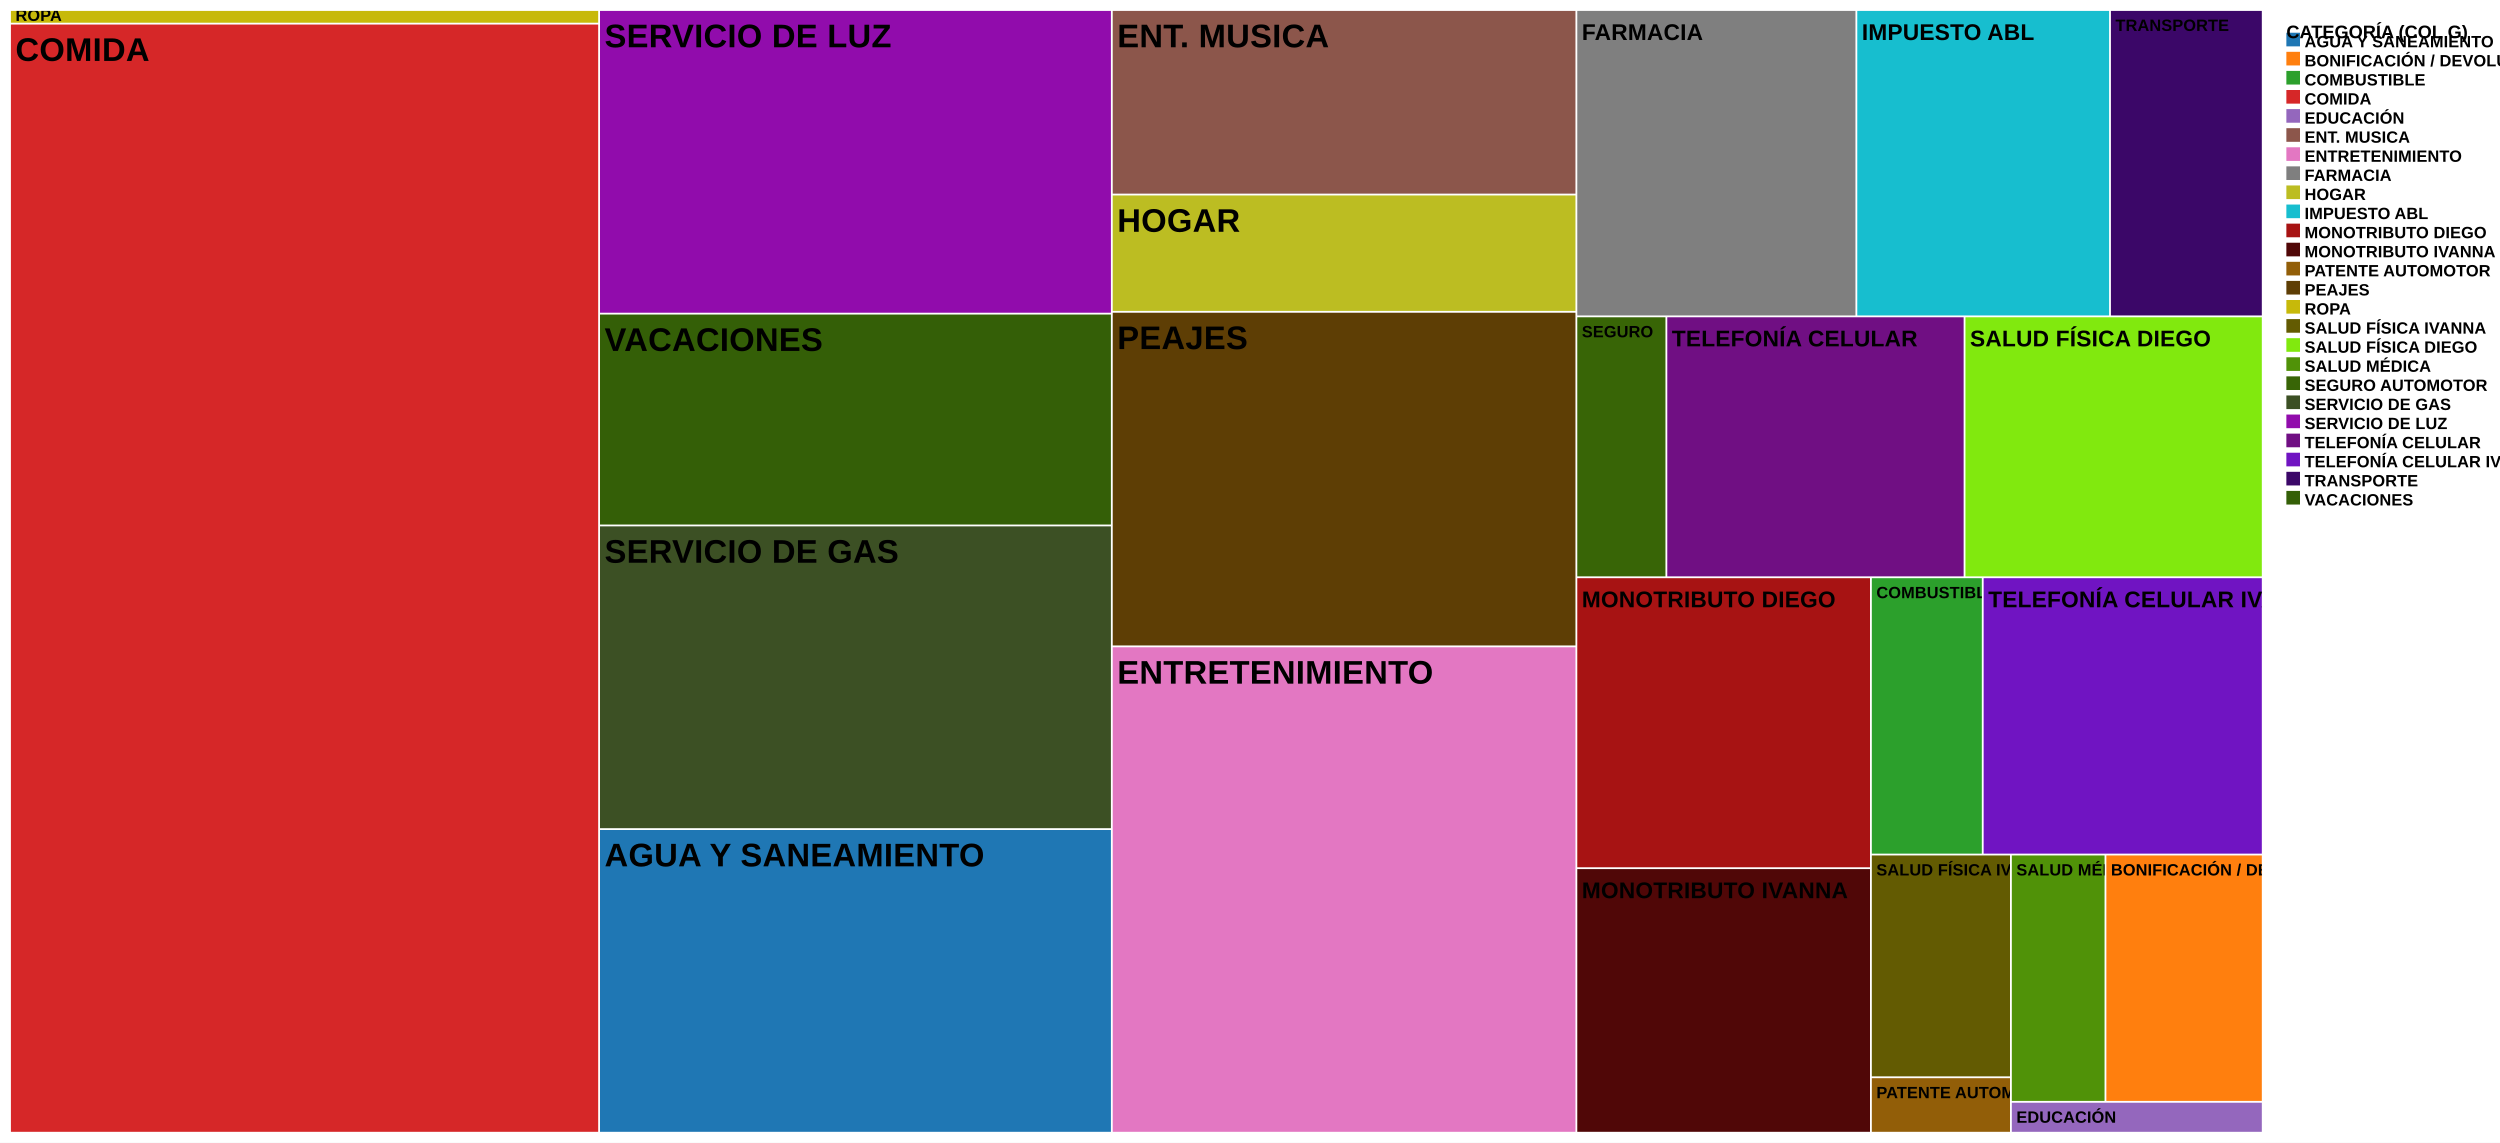
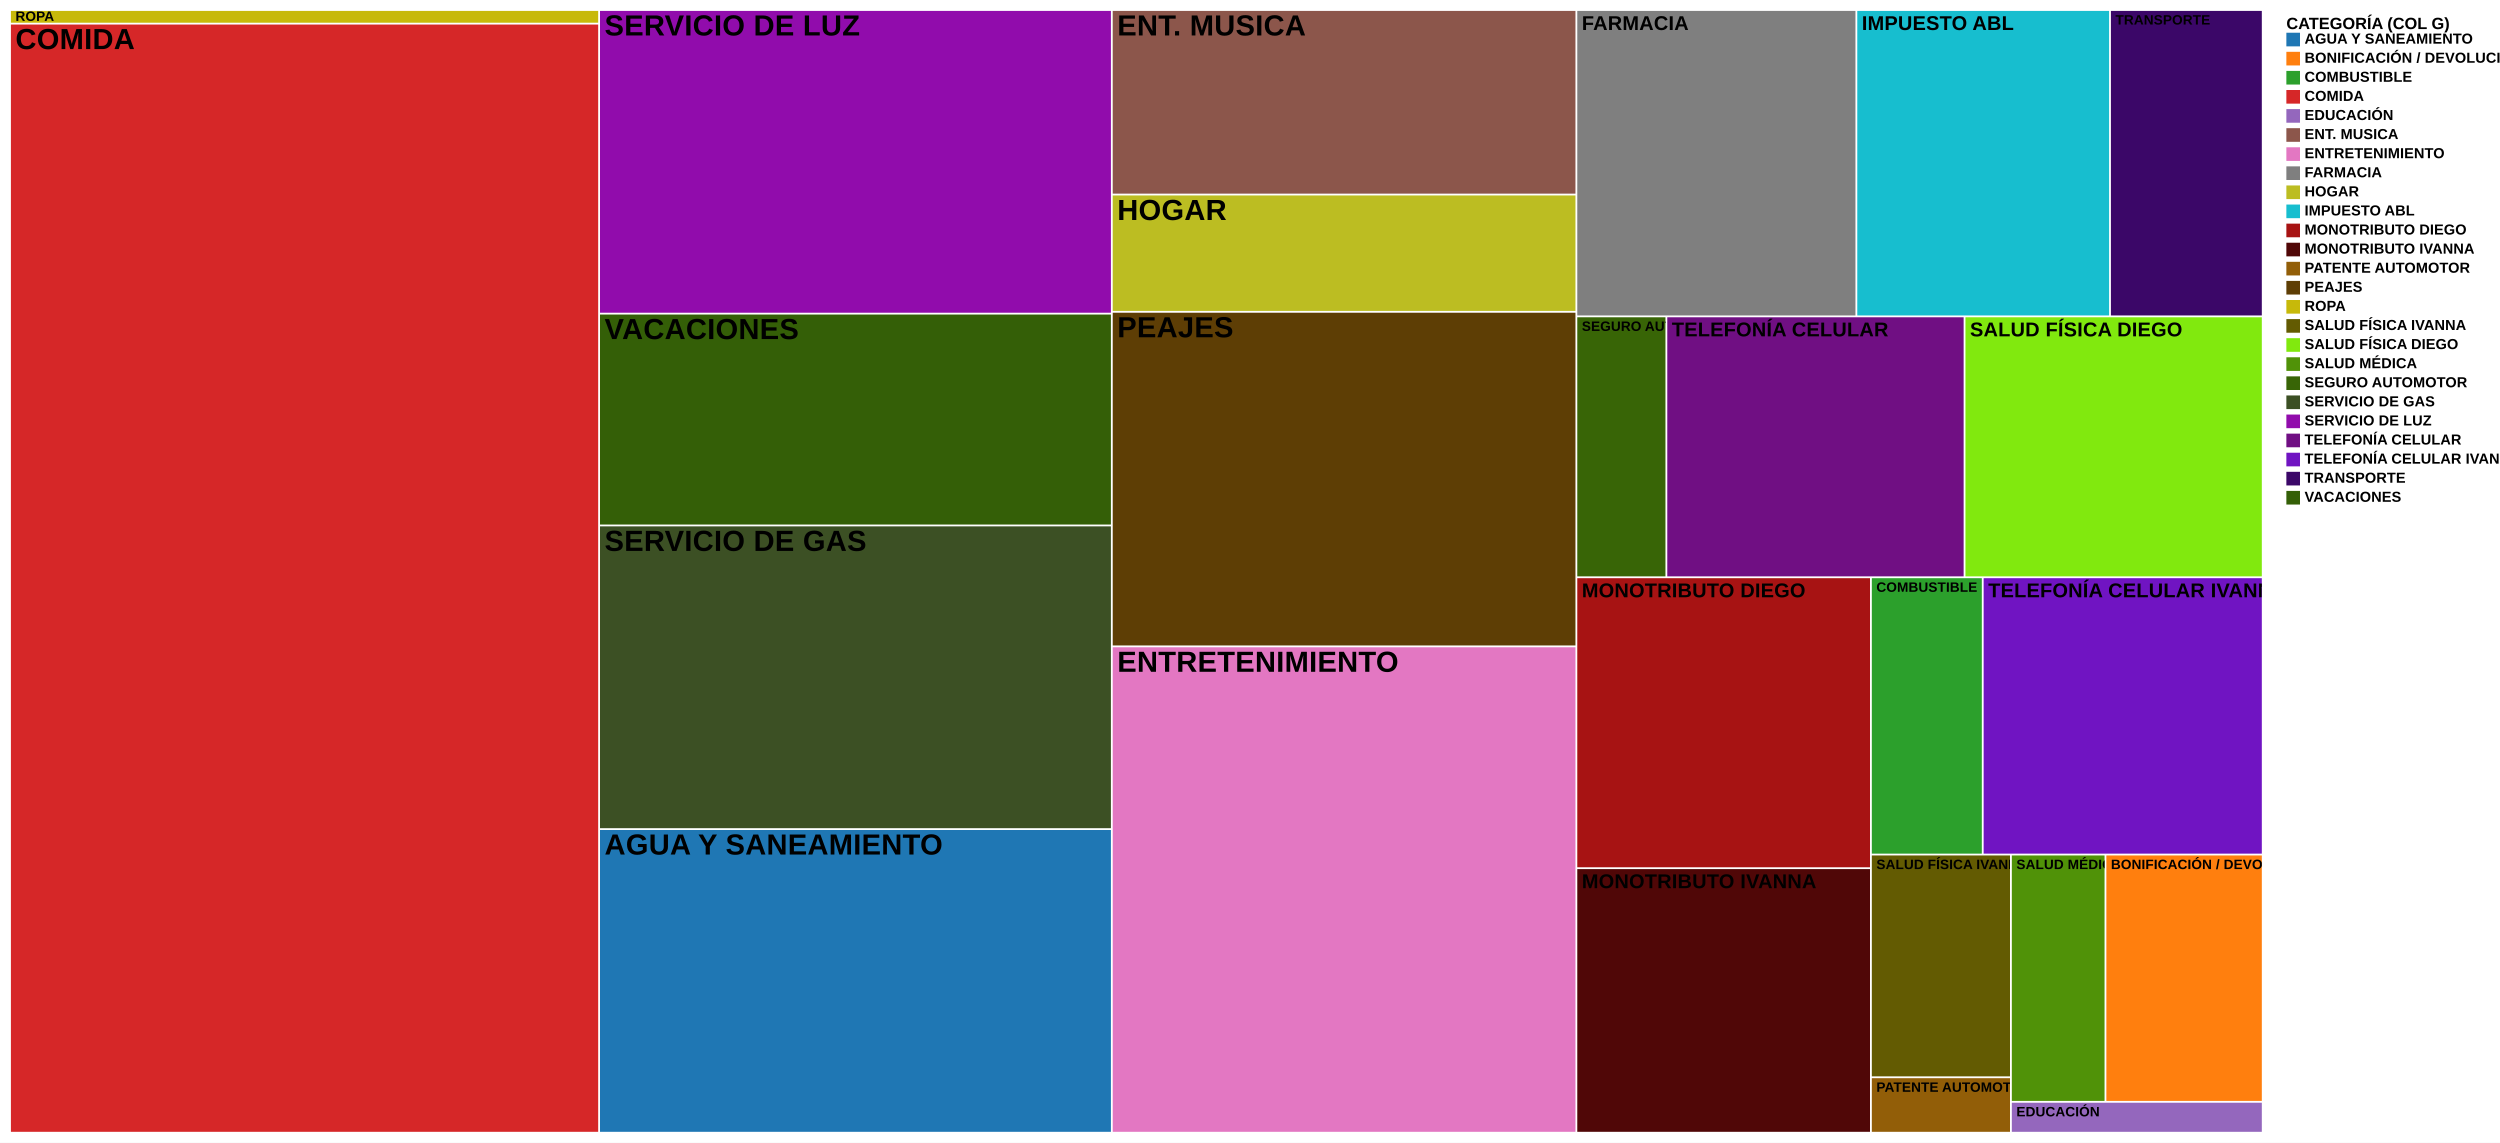
<svg xmlns="http://www.w3.org/2000/svg" width="2750" height="1257" viewBox="0 0 2750 1257">
  <style>
  .txt, .legend-label, .legend-title { font-family: Arial, sans-serif; font-weight: 700; text-transform: uppercase; }
-   .txt { font-size: 36px; letter-spacing: .3px; }
-   .txt-medium { font-size: 25px; letter-spacing: .2px; }
-   .txt-compact { font-size: 18px; letter-spacing: .1px; }
-   .legend-label { font-size: 18px; letter-spacing: .1px; }
-   .legend-title { font-size: 20px; }
+   .txt { font-size: 32px; letter-spacing: .3px; }
+   .txt-medium { font-size: 22px; letter-spacing: .2px; }
+   .txt-compact { font-size: 15px; letter-spacing: .1px; }
+   .legend-label { font-size: 16px; letter-spacing: .1px; }
+   .legend-title { font-size: 18px; }
</style>
  <rect width="2750" height="1257" fill="#fff" />
  <g transform="translate(10,10)">
    <g>
      <g transform="translate(2,2)">
        <rect id="p0" fill="#c7b90a" width="646" height="13" />
        <clipPath id="c0">
          <use href="#p0" />
        </clipPath>
        <text class="txt txt-compact" clip-path="url(#c0)" x="5" y="11">ROPA</text>
      </g>
      <g transform="translate(2,17)">
        <rect id="p1" fill="#d62728" width="646" height="1218" />
        <clipPath id="c1">
          <use href="#p1" />
        </clipPath>
-         <text class="txt" clip-path="url(#c1)" x="5" y="40">COMIDA</text>
+         <text class="txt" clip-path="url(#c1)" x="5" y="27">COMIDA</text>
      </g>
      <g transform="translate(650,2)">
        <rect id="p2" fill="#910cac" width="562" height="332" />
        <clipPath id="c2">
          <use href="#p2" />
        </clipPath>
-         <text class="txt" clip-path="url(#c2)" x="5" y="40">SERVICIO DE LUZ</text>
+         <text class="txt" clip-path="url(#c2)" x="5" y="27">SERVICIO DE LUZ</text>
      </g>
      <g transform="translate(650,336)">
        <rect id="p3" fill="#345f07" width="562" height="231" />
        <clipPath id="c3">
          <use href="#p3" />
        </clipPath>
-         <text class="txt" clip-path="url(#c3)" x="5" y="40">VACACIONES</text>
+         <text class="txt" clip-path="url(#c3)" x="5" y="27">VACACIONES</text>
      </g>
      <g transform="translate(650,569)">
        <rect id="p4" fill="#3c5024" width="562" height="332" />
        <clipPath id="c4">
          <use href="#p4" />
        </clipPath>
-         <text class="txt" clip-path="url(#c4)" x="5" y="40">SERVICIO DE GAS</text>
+         <text class="txt" clip-path="url(#c4)" x="5" y="27">SERVICIO DE GAS</text>
      </g>
      <g transform="translate(650,903)">
        <rect id="p5" fill="#1f77b4" width="562" height="332" />
        <clipPath id="c5">
          <use href="#p5" />
        </clipPath>
-         <text class="txt" clip-path="url(#c5)" x="5" y="40">AGUA Y SANEAMIENTO</text>
+         <text class="txt" clip-path="url(#c5)" x="5" y="27">AGUA Y SANEAMIENTO</text>
      </g>
      <g transform="translate(1214,2)">
        <rect id="p6" fill="#8c564b" width="509" height="201" />
        <clipPath id="c6">
          <use href="#p6" />
        </clipPath>
-         <text class="txt" clip-path="url(#c6)" x="5" y="40">ENT. MUSICA</text>
+         <text class="txt" clip-path="url(#c6)" x="5" y="27">ENT. MUSICA</text>
      </g>
      <g transform="translate(1214,205)">
        <rect id="p7" fill="#bcbd22" width="509" height="127" />
        <clipPath id="c7">
          <use href="#p7" />
        </clipPath>
-         <text class="txt" clip-path="url(#c7)" x="5" y="40">HOGAR</text>
+         <text class="txt" clip-path="url(#c7)" x="5" y="27">HOGAR</text>
      </g>
      <g transform="translate(1214,334)">
        <rect id="p8" fill="#5e3e05" width="509" height="366" />
        <clipPath id="c8">
          <use href="#p8" />
        </clipPath>
-         <text class="txt" clip-path="url(#c8)" x="5" y="40">PEAJES</text>
+         <text class="txt" clip-path="url(#c8)" x="5" y="27">PEAJES</text>
      </g>
      <g transform="translate(1214,702)">
        <rect id="p9" fill="#e377c2" width="509" height="533" />
        <clipPath id="c9">
          <use href="#p9" />
        </clipPath>
-         <text class="txt" clip-path="url(#c9)" x="5" y="40">ENTRETENIMIENTO</text>
+         <text class="txt" clip-path="url(#c9)" x="5" y="27">ENTRETENIMIENTO</text>
      </g>
      <g transform="translate(1725,2)">
        <rect id="p10" fill="#7f7f7f" width="306" height="335" />
        <clipPath id="c10">
          <use href="#p10" />
        </clipPath>
-         <text class="txt txt-medium" clip-path="url(#c10)" x="5" y="32">FARMACIA</text>
+         <text class="txt txt-medium" clip-path="url(#c10)" x="5" y="21">FARMACIA</text>
      </g>
      <g transform="translate(2033,2)">
        <rect id="p11" fill="#17becf" width="277" height="335" />
        <clipPath id="c11">
          <use href="#p11" />
        </clipPath>
-         <text class="txt txt-medium" clip-path="url(#c11)" x="5" y="32">IMPUESTO ABL</text>
+         <text class="txt txt-medium" clip-path="url(#c11)" x="5" y="21">IMPUESTO ABL</text>
      </g>
      <g transform="translate(2312,2)">
        <rect id="p12" fill="#3b0768" width="166" height="335" />
        <clipPath id="c12">
          <use href="#p12" />
        </clipPath>
-         <text class="txt txt-compact" clip-path="url(#c12)" x="5" y="22">TRANSPORTE</text>
+         <text class="txt txt-compact" clip-path="url(#c12)" x="5" y="15">TRANSPORTE</text>
      </g>
      <g transform="translate(1725,339)">
        <rect id="p13" fill="#386506" width="97" height="285" />
        <clipPath id="c13">
          <use href="#p13" />
        </clipPath>
-         <text class="txt txt-compact" clip-path="url(#c13)" x="5" y="22" textLength="86" lengthAdjust="spacingAndGlyphs">SEGURO</text>
+         <text class="txt txt-compact" clip-path="url(#c13)" x="5" y="15">SEGURO AUTOMOTOR</text>
      </g>
      <g transform="translate(1824,339)">
        <rect id="p14" fill="#700f83" width="326" height="285" />
        <clipPath id="c14">
          <use href="#p14" />
        </clipPath>
-         <text class="txt txt-medium" clip-path="url(#c14)" x="5" y="32">TELEFONÍA CELULAR</text>
+         <text class="txt txt-medium" clip-path="url(#c14)" x="5" y="21">TELEFONÍA CELULAR</text>
      </g>
      <g transform="translate(2152,339)">
        <rect id="p15" fill="#81e90e" width="326" height="285" />
        <clipPath id="c15">
          <use href="#p15" />
        </clipPath>
-         <text class="txt txt-medium" clip-path="url(#c15)" x="5" y="32">SALUD FÍSICA DIEGO</text>
+         <text class="txt txt-medium" clip-path="url(#c15)" x="5" y="21">SALUD FÍSICA DIEGO</text>
      </g>
      <g transform="translate(1725,626)">
        <rect id="p16" fill="#a71313" width="322" height="318" />
        <clipPath id="c16">
          <use href="#p16" />
        </clipPath>
-         <text class="txt txt-medium" clip-path="url(#c16)" x="5" y="32">MONOTRIBUTO DIEGO</text>
+         <text class="txt txt-medium" clip-path="url(#c16)" x="5" y="21">MONOTRIBUTO DIEGO</text>
      </g>
      <g transform="translate(1725,946)">
        <rect id="p17" fill="#500707" width="322" height="289" />
        <clipPath id="c17">
          <use href="#p17" />
        </clipPath>
-         <text class="txt txt-medium" clip-path="url(#c17)" x="5" y="32">MONOTRIBUTO IVANNA</text>
+         <text class="txt txt-medium" clip-path="url(#c17)" x="5" y="21">MONOTRIBUTO IVANNA</text>
      </g>
      <g transform="translate(2049,626)">
        <rect id="p18" fill="#2ca02c" width="121" height="303" />
        <clipPath id="c18">
          <use href="#p18" />
        </clipPath>
-         <text class="txt txt-compact" clip-path="url(#c18)" x="5" y="22" textLength="111" lengthAdjust="spacingAndGlyphs">COMBUSTIBLE</text>
+         <text class="txt txt-compact" clip-path="url(#c18)" x="5" y="15">COMBUSTIBLE</text>
      </g>
      <g transform="translate(2172,626)">
        <rect id="p19" fill="#7014c2" width="306" height="303" />
        <clipPath id="c19">
          <use href="#p19" />
        </clipPath>
-         <text class="txt txt-medium" clip-path="url(#c19)" x="5" y="32" textLength="296" lengthAdjust="spacingAndGlyphs">TELEFONÍA CELULAR IVANNA</text>
+         <text class="txt txt-medium" clip-path="url(#c19)" x="5" y="21">TELEFONÍA CELULAR IVANNA</text>
      </g>
      <g transform="translate(2049,931)">
        <rect id="p20" fill="#635b02" width="152" height="243" />
        <clipPath id="c20">
          <use href="#p20" />
        </clipPath>
-         <text class="txt txt-compact" clip-path="url(#c20)" x="5" y="22" textLength="140" lengthAdjust="spacingAndGlyphs">SALUD FÍSICA IVANNA</text>
+         <text class="txt txt-compact" clip-path="url(#c20)" x="5" y="15">SALUD FÍSICA IVANNA</text>
      </g>
      <g transform="translate(2049,1176)">
        <rect id="p21" fill="#925e08" width="152" height="59" />
        <clipPath id="c21">
          <use href="#p21" />
        </clipPath>
-         <text class="txt txt-compact" clip-path="url(#c21)" x="5" y="22" textLength="140" lengthAdjust="spacingAndGlyphs">PATENTE AUTOMOTOR</text>
+         <text class="txt txt-compact" clip-path="url(#c21)" x="5" y="15">PATENTE AUTOMOTOR</text>
      </g>
      <g transform="translate(2203,931)">
        <rect id="p22" fill="#509208" width="102" height="270" />
        <clipPath id="c22">
          <use href="#p22" />
        </clipPath>
-         <text class="txt txt-compact" clip-path="url(#c22)" x="5" y="22" textLength="90" lengthAdjust="spacingAndGlyphs">SALUD MÉDICA</text>
+         <text class="txt txt-compact" clip-path="url(#c22)" x="5" y="15">SALUD MÉDICA</text>
      </g>
      <g transform="translate(2307,931)">
        <rect id="p23" fill="#ff7f0e" width="171" height="270" />
        <clipPath id="c23">
          <use href="#p23" />
        </clipPath>
-         <text class="txt txt-compact" clip-path="url(#c23)" x="5" y="22" textLength="159" lengthAdjust="spacingAndGlyphs">BONIFICACIÓN / DEVOLUCIÓN</text>
+         <text class="txt txt-compact" clip-path="url(#c23)" x="5" y="15">BONIFICACIÓN / DEVOLUCIÓN</text>
      </g>
      <g transform="translate(2203,1203)">
        <rect id="p24" fill="#9467bd" width="275" height="32" />
        <clipPath id="c24">
          <use href="#p24" />
        </clipPath>
-         <text class="txt txt-compact" clip-path="url(#c24)" x="5" y="22">EDUCACIÓN</text>
+         <text class="txt txt-compact" clip-path="url(#c24)" x="5" y="15">EDUCACIÓN</text>
      </g>
    </g>
    <g id="legend" transform="translate(2500,10)">
      <g transform="translate(5,0)">
        <g transform="translate(0,16)">
          <g transform="translate(0,0)">
            <rect width="15" height="15" fill="#1f77b4" />
-             <text class="legend-label" x="20" y="16">AGUA Y SANEAMIENTO</text>
+             <text class="legend-label" x="20" y="12">AGUA Y SANEAMIENTO</text>
          </g>
          <g transform="translate(0,21)">
            <rect width="15" height="15" fill="#ff7f0e" />
-             <text class="legend-label" x="20" y="16">BONIFICACIÓN / DEVOLUCIÓN</text>
+             <text class="legend-label" x="20" y="12">BONIFICACIÓN / DEVOLUCIÓN</text>
          </g>
          <g transform="translate(0,42)">
            <rect width="15" height="15" fill="#2ca02c" />
-             <text class="legend-label" x="20" y="16">COMBUSTIBLE</text>
+             <text class="legend-label" x="20" y="12">COMBUSTIBLE</text>
          </g>
          <g transform="translate(0,63)">
            <rect width="15" height="15" fill="#d62728" />
-             <text class="legend-label" x="20" y="16">COMIDA</text>
+             <text class="legend-label" x="20" y="12">COMIDA</text>
          </g>
          <g transform="translate(0,84)">
            <rect width="15" height="15" fill="#9467bd" />
-             <text class="legend-label" x="20" y="16">EDUCACIÓN</text>
+             <text class="legend-label" x="20" y="12">EDUCACIÓN</text>
          </g>
          <g transform="translate(0,105)">
            <rect width="15" height="15" fill="#8c564b" />
-             <text class="legend-label" x="20" y="16">ENT. MUSICA</text>
+             <text class="legend-label" x="20" y="12">ENT. MUSICA</text>
          </g>
          <g transform="translate(0,126)">
            <rect width="15" height="15" fill="#e377c2" />
-             <text class="legend-label" x="20" y="16">ENTRETENIMIENTO</text>
+             <text class="legend-label" x="20" y="12">ENTRETENIMIENTO</text>
          </g>
          <g transform="translate(0,147)">
            <rect width="15" height="15" fill="#7f7f7f" />
-             <text class="legend-label" x="20" y="16">FARMACIA</text>
+             <text class="legend-label" x="20" y="12">FARMACIA</text>
          </g>
          <g transform="translate(0,168)">
            <rect width="15" height="15" fill="#bcbd22" />
-             <text class="legend-label" x="20" y="16">HOGAR</text>
+             <text class="legend-label" x="20" y="12">HOGAR</text>
          </g>
          <g transform="translate(0,189)">
            <rect width="15" height="15" fill="#17becf" />
-             <text class="legend-label" x="20" y="16">IMPUESTO ABL</text>
+             <text class="legend-label" x="20" y="12">IMPUESTO ABL</text>
          </g>
          <g transform="translate(0,210)">
            <rect width="15" height="15" fill="#a71313" />
-             <text class="legend-label" x="20" y="16">MONOTRIBUTO DIEGO</text>
+             <text class="legend-label" x="20" y="12">MONOTRIBUTO DIEGO</text>
          </g>
          <g transform="translate(0,231)">
            <rect width="15" height="15" fill="#500707" />
-             <text class="legend-label" x="20" y="16">MONOTRIBUTO IVANNA</text>
+             <text class="legend-label" x="20" y="12">MONOTRIBUTO IVANNA</text>
          </g>
          <g transform="translate(0,252)">
            <rect width="15" height="15" fill="#925e08" />
-             <text class="legend-label" x="20" y="16">PATENTE AUTOMOTOR</text>
+             <text class="legend-label" x="20" y="12">PATENTE AUTOMOTOR</text>
          </g>
          <g transform="translate(0,273)">
            <rect width="15" height="15" fill="#5e3e05" />
-             <text class="legend-label" x="20" y="16">PEAJES</text>
+             <text class="legend-label" x="20" y="12">PEAJES</text>
          </g>
          <g transform="translate(0,294)">
            <rect width="15" height="15" fill="#c7b90a" />
-             <text class="legend-label" x="20" y="16">ROPA</text>
+             <text class="legend-label" x="20" y="12">ROPA</text>
          </g>
          <g transform="translate(0,315)">
            <rect width="15" height="15" fill="#635b02" />
-             <text class="legend-label" x="20" y="16">SALUD FÍSICA IVANNA</text>
+             <text class="legend-label" x="20" y="12">SALUD FÍSICA IVANNA</text>
          </g>
          <g transform="translate(0,336)">
            <rect width="15" height="15" fill="#81e90e" />
-             <text class="legend-label" x="20" y="16">SALUD FÍSICA DIEGO</text>
+             <text class="legend-label" x="20" y="12">SALUD FÍSICA DIEGO</text>
          </g>
          <g transform="translate(0,357)">
            <rect width="15" height="15" fill="#509208" />
-             <text class="legend-label" x="20" y="16">SALUD MÉDICA</text>
+             <text class="legend-label" x="20" y="12">SALUD MÉDICA</text>
          </g>
          <g transform="translate(0,378)">
            <rect width="15" height="15" fill="#386506" />
-             <text class="legend-label" x="20" y="16">SEGURO AUTOMOTOR</text>
+             <text class="legend-label" x="20" y="12">SEGURO AUTOMOTOR</text>
          </g>
          <g transform="translate(0,399)">
            <rect width="15" height="15" fill="#3c5024" />
-             <text class="legend-label" x="20" y="16">SERVICIO DE GAS</text>
+             <text class="legend-label" x="20" y="12">SERVICIO DE GAS</text>
          </g>
          <g transform="translate(0,420)">
            <rect width="15" height="15" fill="#910cac" />
-             <text class="legend-label" x="20" y="16">SERVICIO DE LUZ</text>
+             <text class="legend-label" x="20" y="12">SERVICIO DE LUZ</text>
          </g>
          <g transform="translate(0,441)">
            <rect width="15" height="15" fill="#700f83" />
-             <text class="legend-label" x="20" y="16">TELEFONÍA CELULAR</text>
+             <text class="legend-label" x="20" y="12">TELEFONÍA CELULAR</text>
          </g>
          <g transform="translate(0,462)">
            <rect width="15" height="15" fill="#7014c2" />
-             <text class="legend-label" x="20" y="16">TELEFONÍA CELULAR IVANNA</text>
+             <text class="legend-label" x="20" y="12">TELEFONÍA CELULAR IVANNA</text>
          </g>
          <g transform="translate(0,483)">
            <rect width="15" height="15" fill="#3b0768" />
-             <text class="legend-label" x="20" y="16">TRANSPORTE</text>
+             <text class="legend-label" x="20" y="12">TRANSPORTE</text>
          </g>
          <g transform="translate(0,504)">
            <rect width="15" height="15" fill="#345f07" />
-             <text class="legend-label" x="20" y="16">VACACIONES</text>
+             <text class="legend-label" x="20" y="12">VACACIONES</text>
          </g>
        </g>
-         <text class="legend-title" y="22">CATEGORÍA (COL G)</text>
+         <text class="legend-title" y="12">CATEGORÍA (COL G)</text>
      </g>
    </g>
  </g>
</svg>
